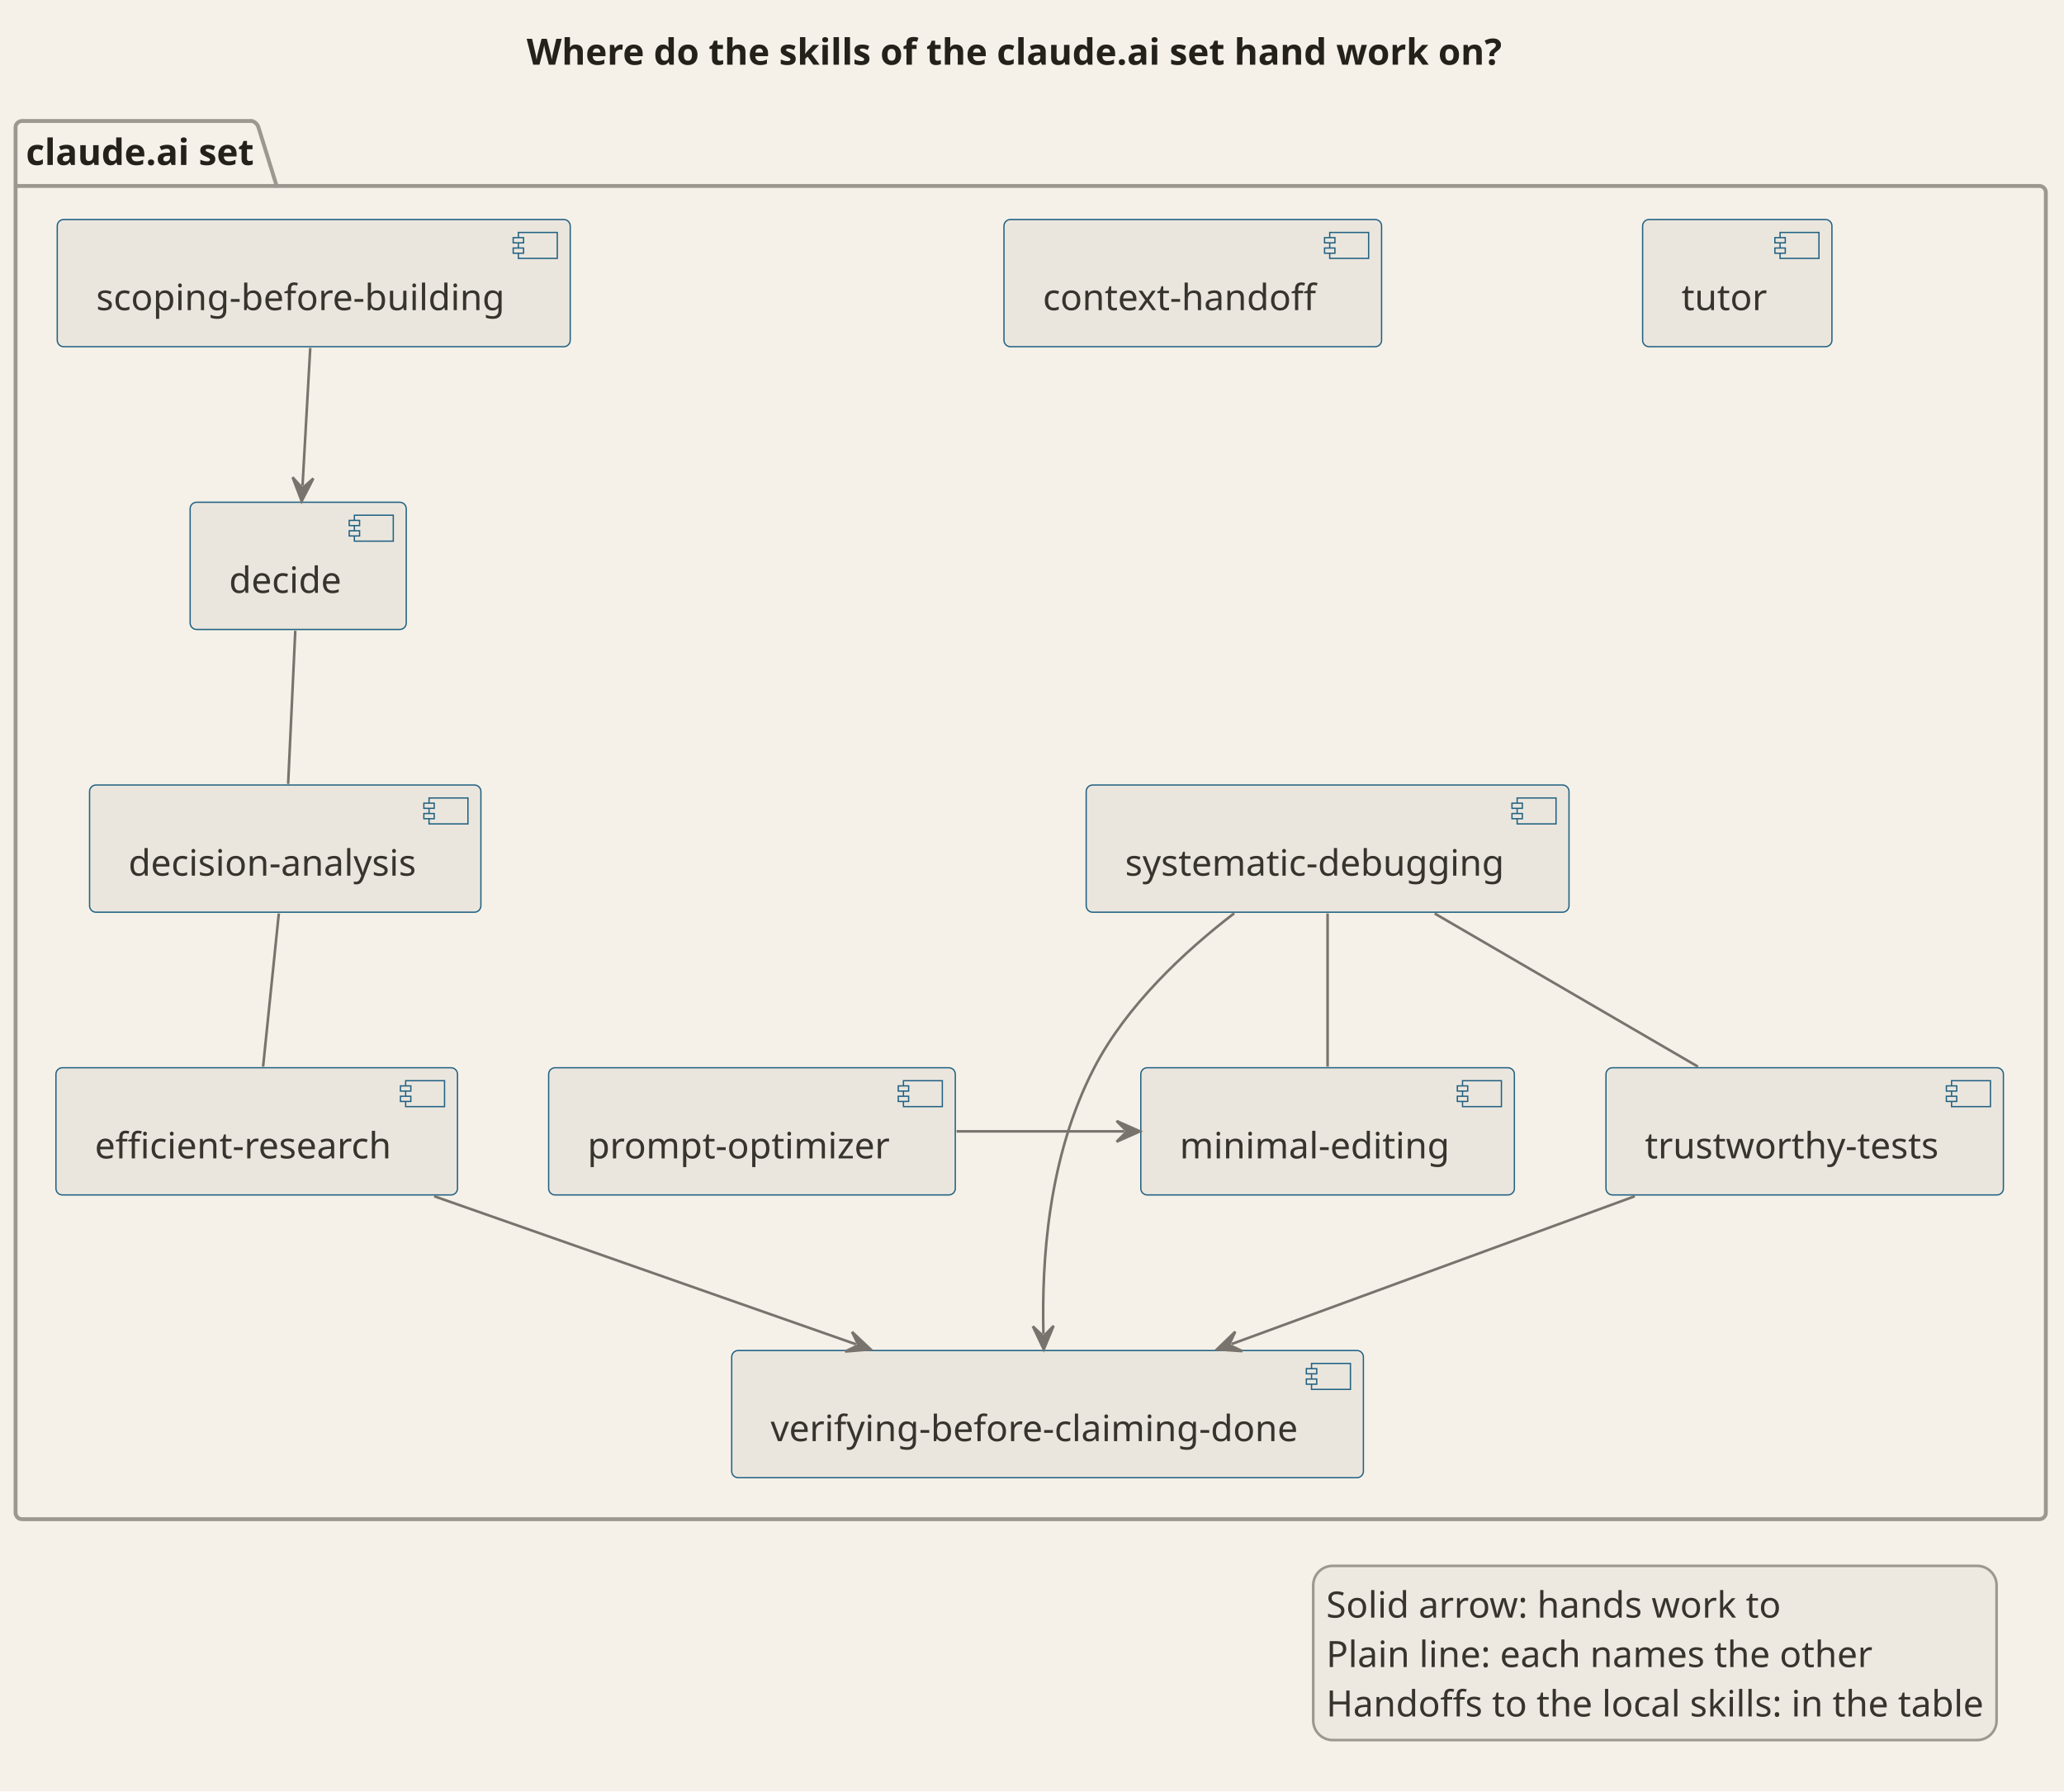
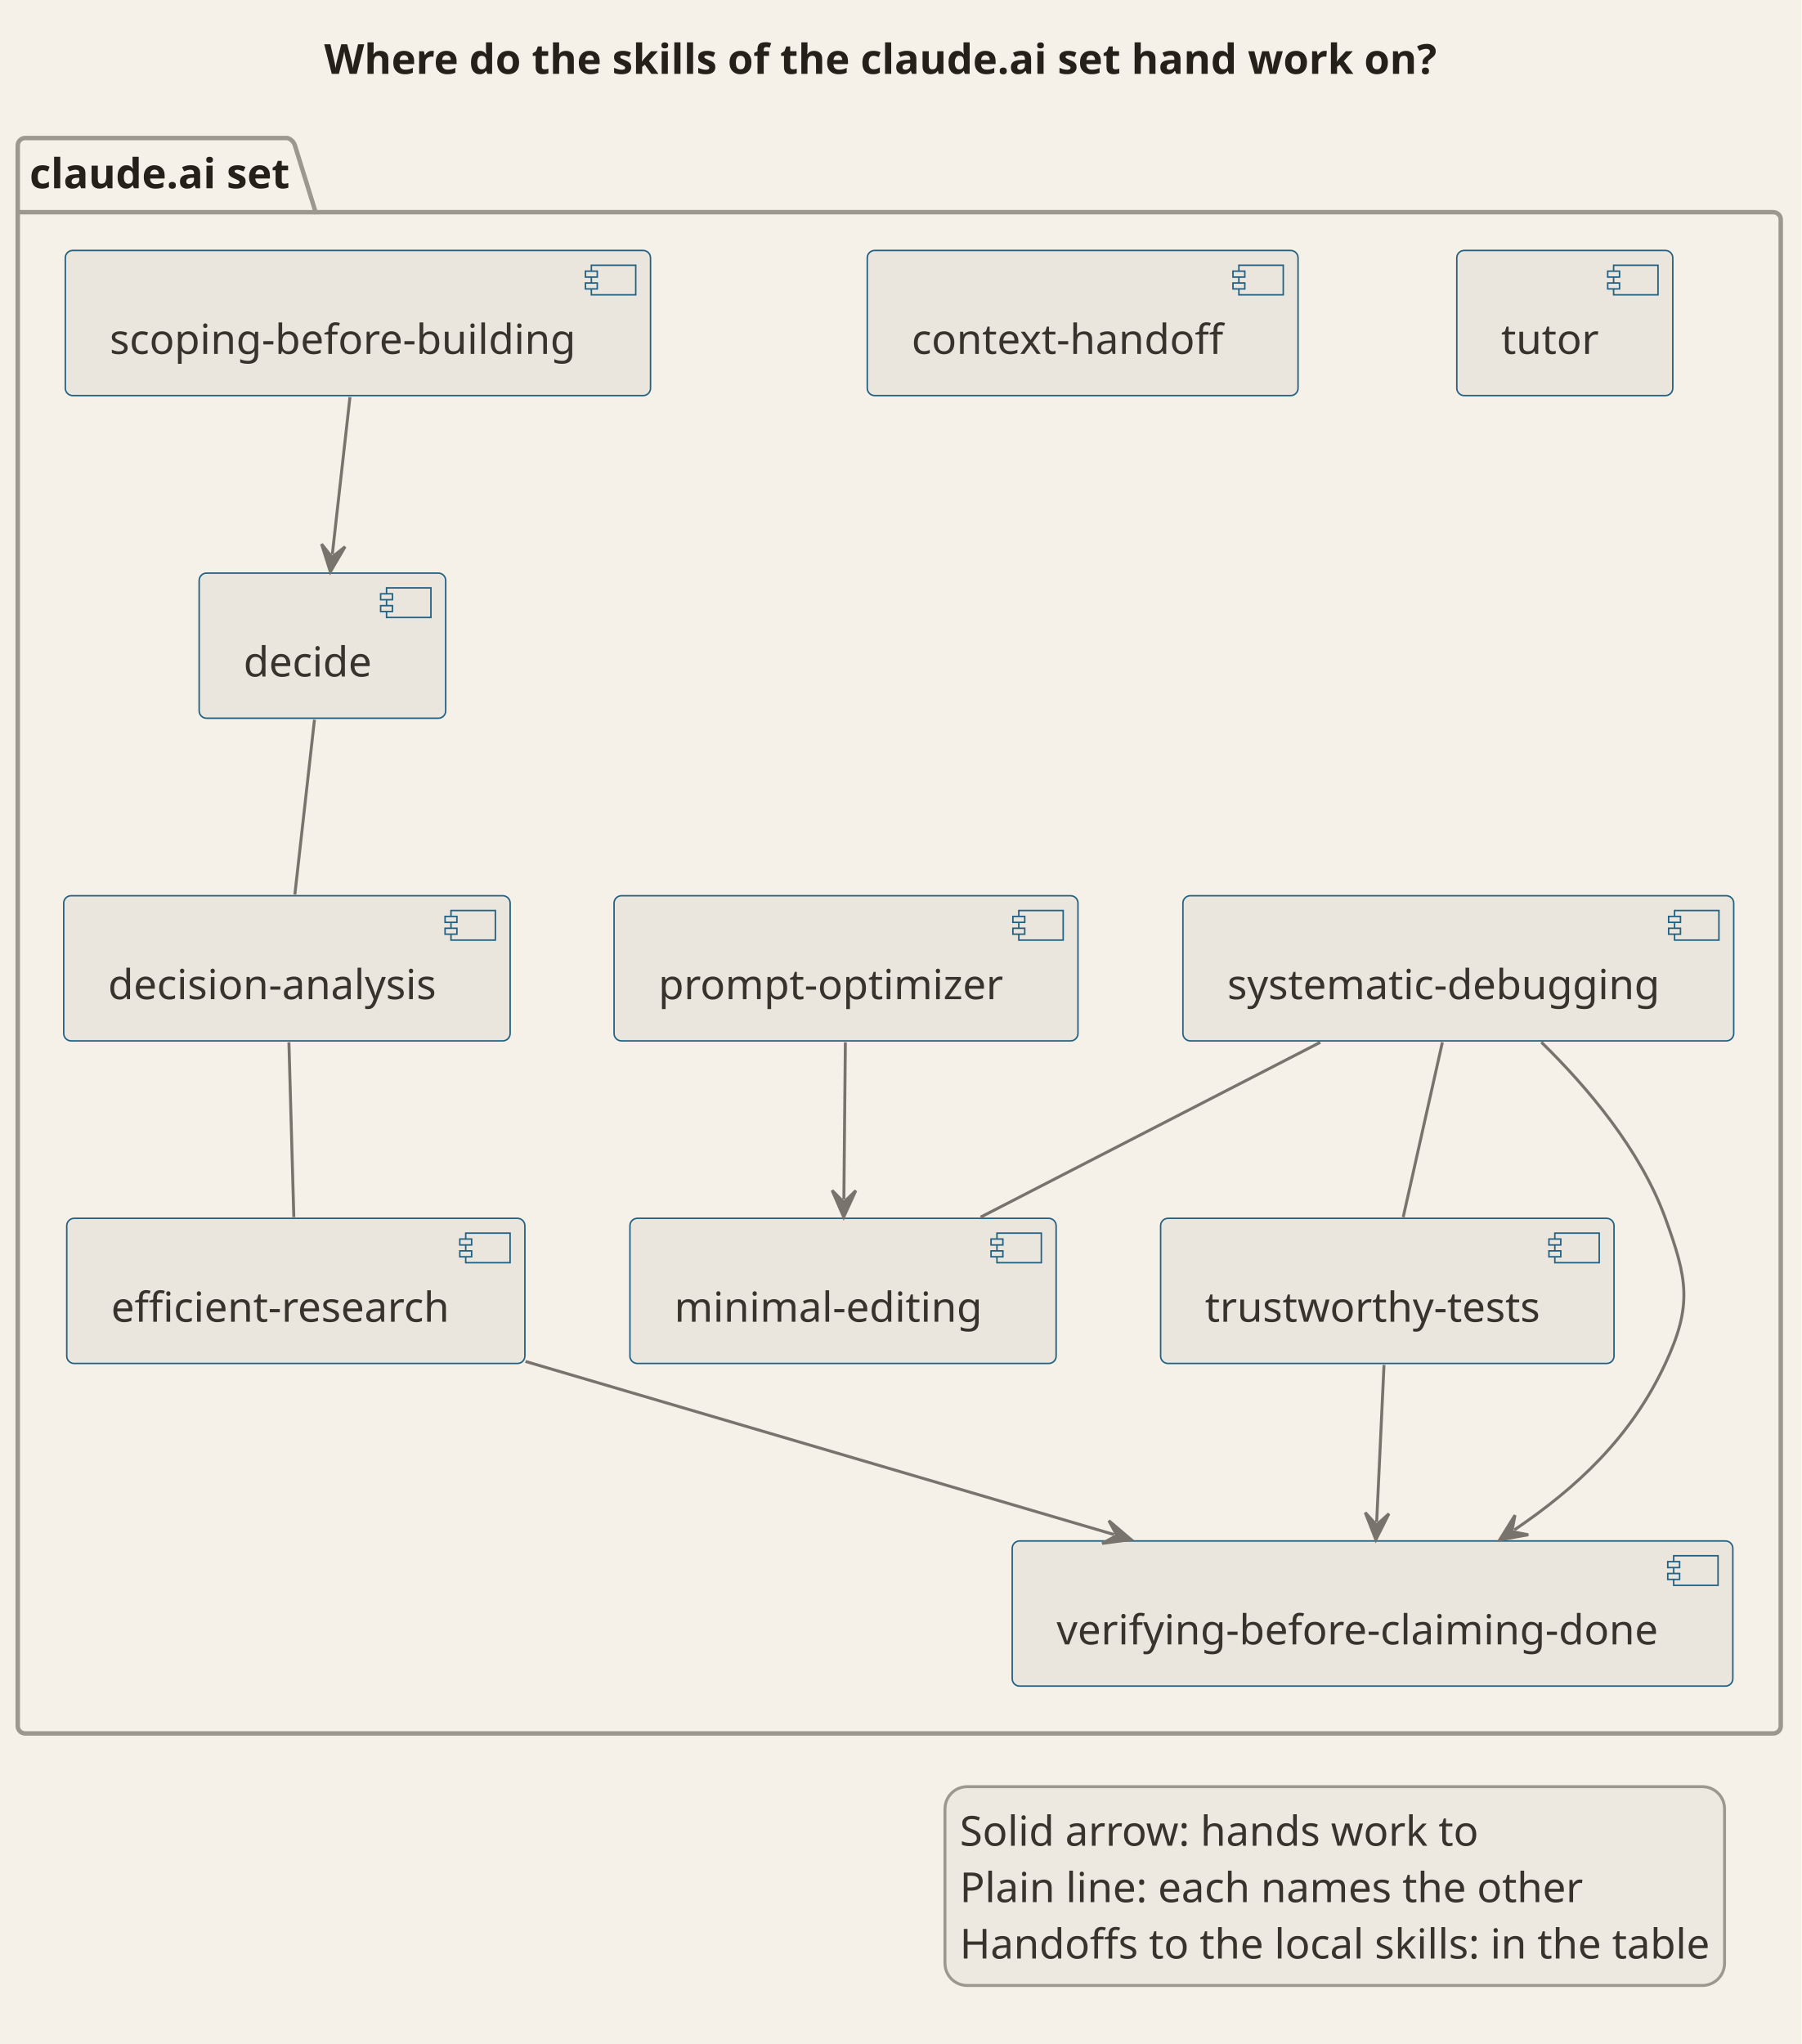
- <svg xmlns="http://www.w3.org/2000/svg" contentStyleType="text/css" data-diagram-type="DESCRIPTION" height="691px" preserveAspectRatio="none" style="width:796px;height:691px;background:#F5F1E8;" version="1.1" viewBox="0 0 796 691" width="796px" zoomAndPan="magnify">
+ <svg xmlns="http://www.w3.org/2000/svg" contentStyleType="text/css" data-diagram-type="DESCRIPTION" height="691px" preserveAspectRatio="none" style="width:609px;height:691px;background:#F5F1E8;" version="1.1" viewBox="0 0 609 691" width="609px" zoomAndPan="magnify">
  <defs />
  <g>
-     <rect fill="#F5F1E8" height="691" style="stroke:none;stroke-width:1;" width="796" x="0" y="0" />
-     <text fill="#24211B" font-family="sans-serif" font-size="14" font-weight="bold" lengthAdjust="spacing" textLength="375.8" x="203.1" y="24.966">Where do the skills of the claude.ai set hand work on?</text>
+     <rect fill="#F5F1E8" height="691" style="stroke:none;stroke-width:1;" width="609" x="0" y="0" />
+     <text fill="#24211B" font-family="sans-serif" font-size="14" font-weight="bold" lengthAdjust="spacing" textLength="375.8" x="109.6" y="24.966">Where do the skills of the claude.ai set hand work on?</text>
    <g class="cluster" data-entity="claude.ai set" data-source-line="4" data-uid="ent0002" id="cluster_claude.ai set">
-       <path d="M8.5,46.67 L97.196,46.67 A3.75,3.75 0 0 1 99.696,49.17 L106.696,71.738 L786.5,71.738 A2.5,2.5 0 0 1 789,74.238 L789,583.51 A2.5,2.5 0 0 1 786.5,586.01 L8.5,586.01 A2.5,2.5 0 0 1 6,583.51 L6,49.17 A2.5,2.5 0 0 1 8.5,46.67" fill="#F5F1E8" style="stroke:#9C9890;stroke-width:1.5;" />
+       <path d="M8.5,46.67 L97.196,46.67 A3.75,3.75 0 0 1 99.696,49.17 L106.696,71.738 L599.5,71.738 A2.5,2.5 0 0 1 602,74.238 L602,583.51 A2.5,2.5 0 0 1 599.5,586.01 L8.5,586.01 A2.5,2.5 0 0 1 6,583.51 L6,49.17 A2.5,2.5 0 0 1 8.5,46.67" fill="#F5F1E8" style="stroke:#9C9890;stroke-width:1.5;" />
      <line style="stroke:#9C9890;stroke-width:1.5;" x1="6" x2="106.696" y1="71.738" y2="71.738" />
      <text fill="#24211B" font-family="sans-serif" font-size="14" font-weight="bold" lengthAdjust="spacing" textLength="87.696" x="10" y="63.636">claude.ai set</text>
    </g>
    <g class="entity" data-entity="scoping" data-source-line="5" data-uid="ent0003" id="entity_scoping">
      <rect fill="#EAE6DD" height="49.068" rx="2.5" ry="2.5" style="stroke:#216183;stroke-width:0.5;" width="197.835" x="22.08" y="84.67" />
      <rect fill="#EAE6DD" height="10" style="stroke:#216183;stroke-width:0.5;" width="15" x="199.915" y="89.67" />
      <rect fill="#EAE6DD" height="2" style="stroke:#216183;stroke-width:0.5;" width="4" x="197.915" y="91.67" />
      <rect fill="#EAE6DD" height="2" style="stroke:#216183;stroke-width:0.5;" width="4" x="197.915" y="95.67" />
      <text fill="#37342D" font-family="sans-serif" font-size="14" lengthAdjust="spacing" textLength="157.835" x="37.08" y="119.636">scoping-before-building</text>
    </g>
    <g class="entity" data-entity="decide" data-source-line="6" data-uid="ent0004" id="entity_decide">
-       <rect fill="#EAE6DD" height="49.068" rx="2.5" ry="2.5" style="stroke:#216183;stroke-width:0.5;" width="83.344" x="73.33" y="193.74" />
-       <rect fill="#EAE6DD" height="10" style="stroke:#216183;stroke-width:0.5;" width="15" x="136.674" y="198.74" />
-       <rect fill="#EAE6DD" height="2" style="stroke:#216183;stroke-width:0.5;" width="4" x="134.674" y="200.74" />
-       <rect fill="#EAE6DD" height="2" style="stroke:#216183;stroke-width:0.5;" width="4" x="134.674" y="204.74" />
-       <text fill="#37342D" font-family="sans-serif" font-size="14" lengthAdjust="spacing" textLength="43.344" x="88.33" y="228.706">decide</text>
+       <rect fill="#EAE6DD" height="49.068" rx="2.5" ry="2.5" style="stroke:#216183;stroke-width:0.5;" width="83.344" x="67.33" y="193.74" />
+       <rect fill="#EAE6DD" height="10" style="stroke:#216183;stroke-width:0.5;" width="15" x="130.674" y="198.74" />
+       <rect fill="#EAE6DD" height="2" style="stroke:#216183;stroke-width:0.5;" width="4" x="128.674" y="200.74" />
+       <rect fill="#EAE6DD" height="2" style="stroke:#216183;stroke-width:0.5;" width="4" x="128.674" y="204.74" />
+       <text fill="#37342D" font-family="sans-serif" font-size="14" lengthAdjust="spacing" textLength="43.344" x="82.33" y="228.706">decide</text>
    </g>
    <g class="entity" data-entity="analysis" data-source-line="7" data-uid="ent0005" id="entity_analysis">
-       <rect fill="#EAE6DD" height="49.068" rx="2.5" ry="2.5" style="stroke:#216183;stroke-width:0.5;" width="150.922" x="34.54" y="302.81" />
-       <rect fill="#EAE6DD" height="10" style="stroke:#216183;stroke-width:0.5;" width="15" x="165.462" y="307.81" />
-       <rect fill="#EAE6DD" height="2" style="stroke:#216183;stroke-width:0.5;" width="4" x="163.462" y="309.81" />
-       <rect fill="#EAE6DD" height="2" style="stroke:#216183;stroke-width:0.5;" width="4" x="163.462" y="313.81" />
-       <text fill="#37342D" font-family="sans-serif" font-size="14" lengthAdjust="spacing" textLength="110.922" x="49.54" y="337.776">decision-analysis</text>
+       <rect fill="#EAE6DD" height="49.068" rx="2.5" ry="2.5" style="stroke:#216183;stroke-width:0.5;" width="150.922" x="21.54" y="302.81" />
+       <rect fill="#EAE6DD" height="10" style="stroke:#216183;stroke-width:0.5;" width="15" x="152.462" y="307.81" />
+       <rect fill="#EAE6DD" height="2" style="stroke:#216183;stroke-width:0.5;" width="4" x="150.462" y="309.81" />
+       <rect fill="#EAE6DD" height="2" style="stroke:#216183;stroke-width:0.5;" width="4" x="150.462" y="313.81" />
+       <text fill="#37342D" font-family="sans-serif" font-size="14" lengthAdjust="spacing" textLength="110.922" x="36.54" y="337.776">decision-analysis</text>
    </g>
    <g class="entity" data-entity="research" data-source-line="8" data-uid="ent0006" id="entity_research">
-       <rect fill="#EAE6DD" height="49.068" rx="2.5" ry="2.5" style="stroke:#216183;stroke-width:0.5;" width="154.869" x="21.57" y="411.87" />
-       <rect fill="#EAE6DD" height="10" style="stroke:#216183;stroke-width:0.5;" width="15" x="156.44" y="416.87" />
-       <rect fill="#EAE6DD" height="2" style="stroke:#216183;stroke-width:0.5;" width="4" x="154.44" y="418.87" />
-       <rect fill="#EAE6DD" height="2" style="stroke:#216183;stroke-width:0.5;" width="4" x="154.44" y="422.87" />
-       <text fill="#37342D" font-family="sans-serif" font-size="14" lengthAdjust="spacing" textLength="114.87" x="36.57" y="446.836">efficient-research</text>
+       <rect fill="#EAE6DD" height="49.068" rx="2.5" ry="2.5" style="stroke:#216183;stroke-width:0.5;" width="154.869" x="22.57" y="411.87" />
+       <rect fill="#EAE6DD" height="10" style="stroke:#216183;stroke-width:0.5;" width="15" x="157.44" y="416.87" />
+       <rect fill="#EAE6DD" height="2" style="stroke:#216183;stroke-width:0.5;" width="4" x="155.44" y="418.87" />
+       <rect fill="#EAE6DD" height="2" style="stroke:#216183;stroke-width:0.5;" width="4" x="155.44" y="422.87" />
+       <text fill="#37342D" font-family="sans-serif" font-size="14" lengthAdjust="spacing" textLength="114.87" x="37.57" y="446.836">efficient-research</text>
    </g>
    <g class="entity" data-entity="prompt" data-source-line="9" data-uid="ent0007" id="entity_prompt">
-       <rect fill="#EAE6DD" height="49.068" rx="2.5" ry="2.5" style="stroke:#216183;stroke-width:0.5;" width="156.83" x="211.59" y="411.87" />
-       <rect fill="#EAE6DD" height="10" style="stroke:#216183;stroke-width:0.5;" width="15" x="348.42" y="416.87" />
-       <rect fill="#EAE6DD" height="2" style="stroke:#216183;stroke-width:0.5;" width="4" x="346.42" y="418.87" />
-       <rect fill="#EAE6DD" height="2" style="stroke:#216183;stroke-width:0.5;" width="4" x="346.42" y="422.87" />
-       <text fill="#37342D" font-family="sans-serif" font-size="14" lengthAdjust="spacing" textLength="116.83" x="226.59" y="446.836">prompt-optimizer</text>
+       <rect fill="#EAE6DD" height="49.068" rx="2.5" ry="2.5" style="stroke:#216183;stroke-width:0.5;" width="156.83" x="207.59" y="302.81" />
+       <rect fill="#EAE6DD" height="10" style="stroke:#216183;stroke-width:0.5;" width="15" x="344.42" y="307.81" />
+       <rect fill="#EAE6DD" height="2" style="stroke:#216183;stroke-width:0.5;" width="4" x="342.42" y="309.81" />
+       <rect fill="#EAE6DD" height="2" style="stroke:#216183;stroke-width:0.5;" width="4" x="342.42" y="313.81" />
+       <text fill="#37342D" font-family="sans-serif" font-size="14" lengthAdjust="spacing" textLength="116.83" x="222.59" y="337.776">prompt-optimizer</text>
    </g>
    <g class="entity" data-entity="editing" data-source-line="10" data-uid="ent0008" id="entity_editing">
-       <rect fill="#EAE6DD" height="49.068" rx="2.5" ry="2.5" style="stroke:#216183;stroke-width:0.5;" width="144.076" x="439.96" y="411.87" />
-       <rect fill="#EAE6DD" height="10" style="stroke:#216183;stroke-width:0.5;" width="15" x="564.036" y="416.87" />
-       <rect fill="#EAE6DD" height="2" style="stroke:#216183;stroke-width:0.5;" width="4" x="562.036" y="418.87" />
-       <rect fill="#EAE6DD" height="2" style="stroke:#216183;stroke-width:0.5;" width="4" x="562.036" y="422.87" />
-       <text fill="#37342D" font-family="sans-serif" font-size="14" lengthAdjust="spacing" textLength="104.076" x="454.96" y="446.836">minimal-editing</text>
+       <rect fill="#EAE6DD" height="49.068" rx="2.5" ry="2.5" style="stroke:#216183;stroke-width:0.5;" width="144.076" x="212.96" y="411.87" />
+       <rect fill="#EAE6DD" height="10" style="stroke:#216183;stroke-width:0.5;" width="15" x="337.036" y="416.87" />
+       <rect fill="#EAE6DD" height="2" style="stroke:#216183;stroke-width:0.5;" width="4" x="335.036" y="418.87" />
+       <rect fill="#EAE6DD" height="2" style="stroke:#216183;stroke-width:0.5;" width="4" x="335.036" y="422.87" />
+       <text fill="#37342D" font-family="sans-serif" font-size="14" lengthAdjust="spacing" textLength="104.076" x="227.96" y="446.836">minimal-editing</text>
    </g>
    <g class="entity" data-entity="debug" data-source-line="11" data-uid="ent0009" id="entity_debug">
-       <rect fill="#EAE6DD" height="49.068" rx="2.5" ry="2.5" style="stroke:#216183;stroke-width:0.5;" width="186.201" x="418.9" y="302.81" />
-       <rect fill="#EAE6DD" height="10" style="stroke:#216183;stroke-width:0.5;" width="15" x="585.101" y="307.81" />
-       <rect fill="#EAE6DD" height="2" style="stroke:#216183;stroke-width:0.5;" width="4" x="583.101" y="309.81" />
-       <rect fill="#EAE6DD" height="2" style="stroke:#216183;stroke-width:0.5;" width="4" x="583.101" y="313.81" />
-       <text fill="#37342D" font-family="sans-serif" font-size="14" lengthAdjust="spacing" textLength="146.201" x="433.9" y="337.776">systematic-debugging</text>
+       <rect fill="#EAE6DD" height="49.068" rx="2.5" ry="2.5" style="stroke:#216183;stroke-width:0.5;" width="186.201" x="399.9" y="302.81" />
+       <rect fill="#EAE6DD" height="10" style="stroke:#216183;stroke-width:0.5;" width="15" x="566.101" y="307.81" />
+       <rect fill="#EAE6DD" height="2" style="stroke:#216183;stroke-width:0.5;" width="4" x="564.101" y="309.81" />
+       <rect fill="#EAE6DD" height="2" style="stroke:#216183;stroke-width:0.5;" width="4" x="564.101" y="313.81" />
+       <text fill="#37342D" font-family="sans-serif" font-size="14" lengthAdjust="spacing" textLength="146.201" x="414.9" y="337.776">systematic-debugging</text>
    </g>
    <g class="entity" data-entity="tests" data-source-line="12" data-uid="ent0010" id="entity_tests">
-       <rect fill="#EAE6DD" height="49.068" rx="2.5" ry="2.5" style="stroke:#216183;stroke-width:0.5;" width="153.274" x="619.36" y="411.87" />
-       <rect fill="#EAE6DD" height="10" style="stroke:#216183;stroke-width:0.5;" width="15" x="752.634" y="416.87" />
-       <rect fill="#EAE6DD" height="2" style="stroke:#216183;stroke-width:0.5;" width="4" x="750.634" y="418.87" />
-       <rect fill="#EAE6DD" height="2" style="stroke:#216183;stroke-width:0.5;" width="4" x="750.634" y="422.87" />
-       <text fill="#37342D" font-family="sans-serif" font-size="14" lengthAdjust="spacing" textLength="113.274" x="634.36" y="446.836">trustworthy-tests</text>
+       <rect fill="#EAE6DD" height="49.068" rx="2.5" ry="2.5" style="stroke:#216183;stroke-width:0.5;" width="153.274" x="392.36" y="411.87" />
+       <rect fill="#EAE6DD" height="10" style="stroke:#216183;stroke-width:0.5;" width="15" x="525.634" y="416.87" />
+       <rect fill="#EAE6DD" height="2" style="stroke:#216183;stroke-width:0.5;" width="4" x="523.634" y="418.87" />
+       <rect fill="#EAE6DD" height="2" style="stroke:#216183;stroke-width:0.5;" width="4" x="523.634" y="422.87" />
+       <text fill="#37342D" font-family="sans-serif" font-size="14" lengthAdjust="spacing" textLength="113.274" x="407.36" y="446.836">trustworthy-tests</text>
    </g>
    <g class="entity" data-entity="verify" data-source-line="13" data-uid="ent0011" id="entity_verify">
-       <rect fill="#EAE6DD" height="49.068" rx="2.5" ry="2.5" style="stroke:#216183;stroke-width:0.5;" width="243.615" x="282.19" y="520.94" />
-       <rect fill="#EAE6DD" height="10" style="stroke:#216183;stroke-width:0.5;" width="15" x="505.805" y="525.94" />
-       <rect fill="#EAE6DD" height="2" style="stroke:#216183;stroke-width:0.5;" width="4" x="503.805" y="527.94" />
-       <rect fill="#EAE6DD" height="2" style="stroke:#216183;stroke-width:0.5;" width="4" x="503.805" y="531.94" />
-       <text fill="#37342D" font-family="sans-serif" font-size="14" lengthAdjust="spacing" textLength="203.615" x="297.19" y="555.906">verifying-before-claiming-done</text>
+       <rect fill="#EAE6DD" height="49.068" rx="2.5" ry="2.5" style="stroke:#216183;stroke-width:0.5;" width="243.615" x="342.19" y="520.94" />
+       <rect fill="#EAE6DD" height="10" style="stroke:#216183;stroke-width:0.5;" width="15" x="565.805" y="525.94" />
+       <rect fill="#EAE6DD" height="2" style="stroke:#216183;stroke-width:0.5;" width="4" x="563.805" y="527.94" />
+       <rect fill="#EAE6DD" height="2" style="stroke:#216183;stroke-width:0.5;" width="4" x="563.805" y="531.94" />
+       <text fill="#37342D" font-family="sans-serif" font-size="14" lengthAdjust="spacing" textLength="203.615" x="357.19" y="555.906">verifying-before-claiming-done</text>
    </g>
    <g class="entity" data-entity="handoff" data-source-line="14" data-uid="ent0012" id="entity_handoff">
-       <rect fill="#EAE6DD" height="49.068" rx="2.5" ry="2.5" style="stroke:#216183;stroke-width:0.5;" width="145.63" x="387.19" y="84.67" />
-       <rect fill="#EAE6DD" height="10" style="stroke:#216183;stroke-width:0.5;" width="15" x="512.82" y="89.67" />
-       <rect fill="#EAE6DD" height="2" style="stroke:#216183;stroke-width:0.5;" width="4" x="510.82" y="91.67" />
-       <rect fill="#EAE6DD" height="2" style="stroke:#216183;stroke-width:0.5;" width="4" x="510.82" y="95.67" />
-       <text fill="#37342D" font-family="sans-serif" font-size="14" lengthAdjust="spacing" textLength="105.63" x="402.19" y="119.636">context-handoff</text>
+       <rect fill="#EAE6DD" height="49.068" rx="2.5" ry="2.5" style="stroke:#216183;stroke-width:0.5;" width="145.63" x="293.19" y="84.67" />
+       <rect fill="#EAE6DD" height="10" style="stroke:#216183;stroke-width:0.5;" width="15" x="418.82" y="89.67" />
+       <rect fill="#EAE6DD" height="2" style="stroke:#216183;stroke-width:0.5;" width="4" x="416.82" y="91.67" />
+       <rect fill="#EAE6DD" height="2" style="stroke:#216183;stroke-width:0.5;" width="4" x="416.82" y="95.67" />
+       <text fill="#37342D" font-family="sans-serif" font-size="14" lengthAdjust="spacing" textLength="105.63" x="308.19" y="119.636">context-handoff</text>
    </g>
    <g class="entity" data-entity="tutor" data-source-line="15" data-uid="ent0013" id="entity_tutor">
-       <rect fill="#EAE6DD" height="49.068" rx="2.5" ry="2.5" style="stroke:#216183;stroke-width:0.5;" width="73.012" x="633.49" y="84.67" />
-       <rect fill="#EAE6DD" height="10" style="stroke:#216183;stroke-width:0.5;" width="15" x="686.502" y="89.67" />
-       <rect fill="#EAE6DD" height="2" style="stroke:#216183;stroke-width:0.5;" width="4" x="684.502" y="91.67" />
-       <rect fill="#EAE6DD" height="2" style="stroke:#216183;stroke-width:0.5;" width="4" x="684.502" y="95.67" />
-       <text fill="#37342D" font-family="sans-serif" font-size="14" lengthAdjust="spacing" textLength="33.012" x="648.49" y="119.636">tutor</text>
+       <rect fill="#EAE6DD" height="49.068" rx="2.5" ry="2.5" style="stroke:#216183;stroke-width:0.5;" width="73.012" x="492.49" y="84.67" />
+       <rect fill="#EAE6DD" height="10" style="stroke:#216183;stroke-width:0.5;" width="15" x="545.502" y="89.67" />
+       <rect fill="#EAE6DD" height="2" style="stroke:#216183;stroke-width:0.5;" width="4" x="543.502" y="91.67" />
+       <rect fill="#EAE6DD" height="2" style="stroke:#216183;stroke-width:0.5;" width="4" x="543.502" y="95.67" />
+       <text fill="#37342D" font-family="sans-serif" font-size="14" lengthAdjust="spacing" textLength="33.012" x="507.49" y="119.636">tutor</text>
    </g>
    <g class="link" data-entity-1="scoping" data-entity-2="decide" data-source-line="19" data-uid="lnk14" id="link_scoping_decide">
-       <path d="M119.65,134.23 C118.67,151.87 117.667,169.719 116.677,187.329" fill="none" id="scoping-to-decide" style="stroke:#78746D;stroke-width:1;" />
-       <polygon fill="#78746D" points="116.34,193.32,120.839,184.559,116.621,188.328,112.852,184.11,116.34,193.32" style="stroke:#78746D;stroke-width:1;" />
+       <path d="M118.31,134.23 C116.33,151.87 114.33,169.748 112.35,187.357" fill="none" id="scoping-to-decide" style="stroke:#78746D;stroke-width:1;" />
+       <polygon fill="#78746D" points="111.68,193.32,116.66,184.823,112.239,188.351,108.711,183.929,111.68,193.32" style="stroke:#78746D;stroke-width:1;" />
    </g>
    <g class="link" data-entity-1="decide" data-entity-2="analysis" data-source-line="20" data-uid="lnk15" id="link_decide_analysis">
-       <path d="M113.88,243.3 C113.05,260.93 111.94,284.78 111.12,302.39" fill="none" id="decide-analysis" style="stroke:#78746D;stroke-width:1;" />
+       <path d="M106.31,243.3 C104.33,260.93 101.66,284.78 99.68,302.39" fill="none" id="decide-analysis" style="stroke:#78746D;stroke-width:1;" />
    </g>
    <g class="link" data-entity-1="analysis" data-entity-2="research" data-source-line="21" data-uid="lnk16" id="link_analysis_research">
-       <path d="M107.53,352.37 C105.72,370 103.27,393.85 101.46,411.46" fill="none" id="analysis-research" style="stroke:#78746D;stroke-width:1;" />
+       <path d="M97.67,352.37 C98.17,370 98.84,393.85 99.33,411.46" fill="none" id="analysis-research" style="stroke:#78746D;stroke-width:1;" />
    </g>
    <g class="link" data-entity-1="research" data-entity-2="verify" data-source-line="22" data-uid="lnk17" id="link_research_verify">
-       <path d="M167.45,461.44 C217.68,479.07 279.939,500.922 330.119,518.542" fill="none" id="research-to-verify" style="stroke:#78746D;stroke-width:1;" />
-       <polygon fill="#78746D" points="335.78,520.53,328.613,513.774,331.062,518.873,325.963,521.322,335.78,520.53" style="stroke:#78746D;stroke-width:1;" />
+       <path d="M177.64,460.25 C237.88,477.96 315.394,500.767 376.614,518.777" fill="none" id="research-to-verify" style="stroke:#78746D;stroke-width:1;" />
+       <polygon fill="#78746D" points="382.37,520.47,374.865,514.092,377.573,519.059,372.607,521.767,382.37,520.47" style="stroke:#78746D;stroke-width:1;" />
    </g>
    <g class="link" data-entity-1="prompt" data-entity-2="editing" data-source-line="23" data-uid="lnk18" id="link_prompt_editing">
-       <path d="M368.91,436.41 C392.48,436.41 410.05,436.41 433.62,436.41" fill="none" id="prompt-to-editing" style="stroke:#78746D;stroke-width:1;" />
-       <polygon fill="#78746D" points="439.62,436.41,430.62,432.41,434.62,436.41,430.62,440.41,439.62,436.41" style="stroke:#78746D;stroke-width:1;" />
+       <path d="M285.78,352.37 C285.61,370 285.448,387.85 285.278,405.46" fill="none" id="prompt-to-editing" style="stroke:#78746D;stroke-width:1;" />
+       <polygon fill="#78746D" points="285.22,411.46,289.307,402.499,285.268,406.46,281.307,402.422,285.22,411.46" style="stroke:#78746D;stroke-width:1;" />
    </g>
    <g class="link" data-entity-1="debug" data-entity-2="editing" data-source-line="24" data-uid="lnk19" id="link_debug_editing">
-       <path d="M512,352.37 C512,370 512,393.85 512,411.46" fill="none" id="debug-editing" style="stroke:#78746D;stroke-width:1;" />
+       <path d="M446.32,352.37 C412.06,370 365.74,393.85 331.52,411.46" fill="none" id="debug-editing" style="stroke:#78746D;stroke-width:1;" />
    </g>
    <g class="link" data-entity-1="debug" data-entity-2="tests" data-source-line="25" data-uid="lnk20" id="link_debug_tests">
-       <path d="M553.29,352.37 C583.6,370 624.57,393.85 654.84,411.46" fill="none" id="debug-tests" style="stroke:#78746D;stroke-width:1;" />
+       <path d="M487.61,352.37 C483.66,370 478.32,393.85 474.37,411.46" fill="none" id="debug-tests" style="stroke:#78746D;stroke-width:1;" />
    </g>
    <g class="link" data-entity-1="debug" data-entity-2="verify" data-source-line="26" data-uid="lnk21" id="link_debug_verify">
-       <path d="M475.97,352.29 C456.72,367.1 434.47,387.84 422,411.87 C404.02,446.52 401.749,486.801 402.399,514.521" fill="none" id="debug-to-verify" style="stroke:#78746D;stroke-width:1;" />
-       <polygon fill="#78746D" points="402.54,520.52,406.328,511.429,402.423,515.521,398.33,511.616,402.54,520.52" style="stroke:#78746D;stroke-width:1;" />
+       <path d="M521.07,352.33 C536.67,367.58 554.59,388.76 563,411.87 C570.45,432.37 572.19,441.16 563,460.94 C551.34,486.03 532.996,502.922 511.926,517.212" fill="none" id="debug-to-verify" style="stroke:#78746D;stroke-width:1;" />
+       <polygon fill="#78746D" points="506.96,520.58,516.654,518.839,511.098,517.773,512.163,512.218,506.96,520.58" style="stroke:#78746D;stroke-width:1;" />
    </g>
    <g class="link" data-entity-1="tests" data-entity-2="verify" data-source-line="27" data-uid="lnk22" id="link_tests_verify">
-       <path d="M630.47,461.44 C582.38,479.07 522.983,500.844 474.943,518.464" fill="none" id="tests-to-verify" style="stroke:#78746D;stroke-width:1;" />
-       <polygon fill="#78746D" points="469.31,520.53,479.137,521.186,474.004,518.808,476.382,513.675,469.31,520.53" style="stroke:#78746D;stroke-width:1;" />
+       <path d="M467.88,461.44 C467.05,479.07 466.219,496.916 465.399,514.536" fill="none" id="tests-to-verify" style="stroke:#78746D;stroke-width:1;" />
+       <polygon fill="#78746D" points="465.12,520.53,469.534,511.726,465.352,515.535,461.543,511.354,465.12,520.53" style="stroke:#78746D;stroke-width:1;" />
    </g>
-     <rect fill="#EDE9E1" height="67.204" rx="7.5" ry="7.5" style="stroke:#9C9890;stroke-width:1;" width="263.539" x="506.461" y="604.01" />
-     <text fill="#37342D" font-family="sans-serif" font-size="14" lengthAdjust="spacing" textLength="175.923" x="511.461" y="623.976">Solid arrow: hands work to</text>
-     <text fill="#37342D" font-family="sans-serif" font-size="14" lengthAdjust="spacing" textLength="210.699" x="511.461" y="643.044">Plain line: each names the other</text>
-     <text fill="#37342D" font-family="sans-serif" font-size="14" lengthAdjust="spacing" textLength="253.539" x="511.461" y="662.112">Handoffs to the local skills: in the table</text>
+     <rect fill="#EDE9E1" height="67.204" rx="7.5" ry="7.5" style="stroke:#9C9890;stroke-width:1;" width="263.539" x="319.461" y="604.01" />
+     <text fill="#37342D" font-family="sans-serif" font-size="14" lengthAdjust="spacing" textLength="175.923" x="324.461" y="623.976">Solid arrow: hands work to</text>
+     <text fill="#37342D" font-family="sans-serif" font-size="14" lengthAdjust="spacing" textLength="210.699" x="324.461" y="643.044">Plain line: each names the other</text>
+     <text fill="#37342D" font-family="sans-serif" font-size="14" lengthAdjust="spacing" textLength="253.539" x="324.461" y="662.112">Handoffs to the local skills: in the table</text>
  </g>
</svg>
